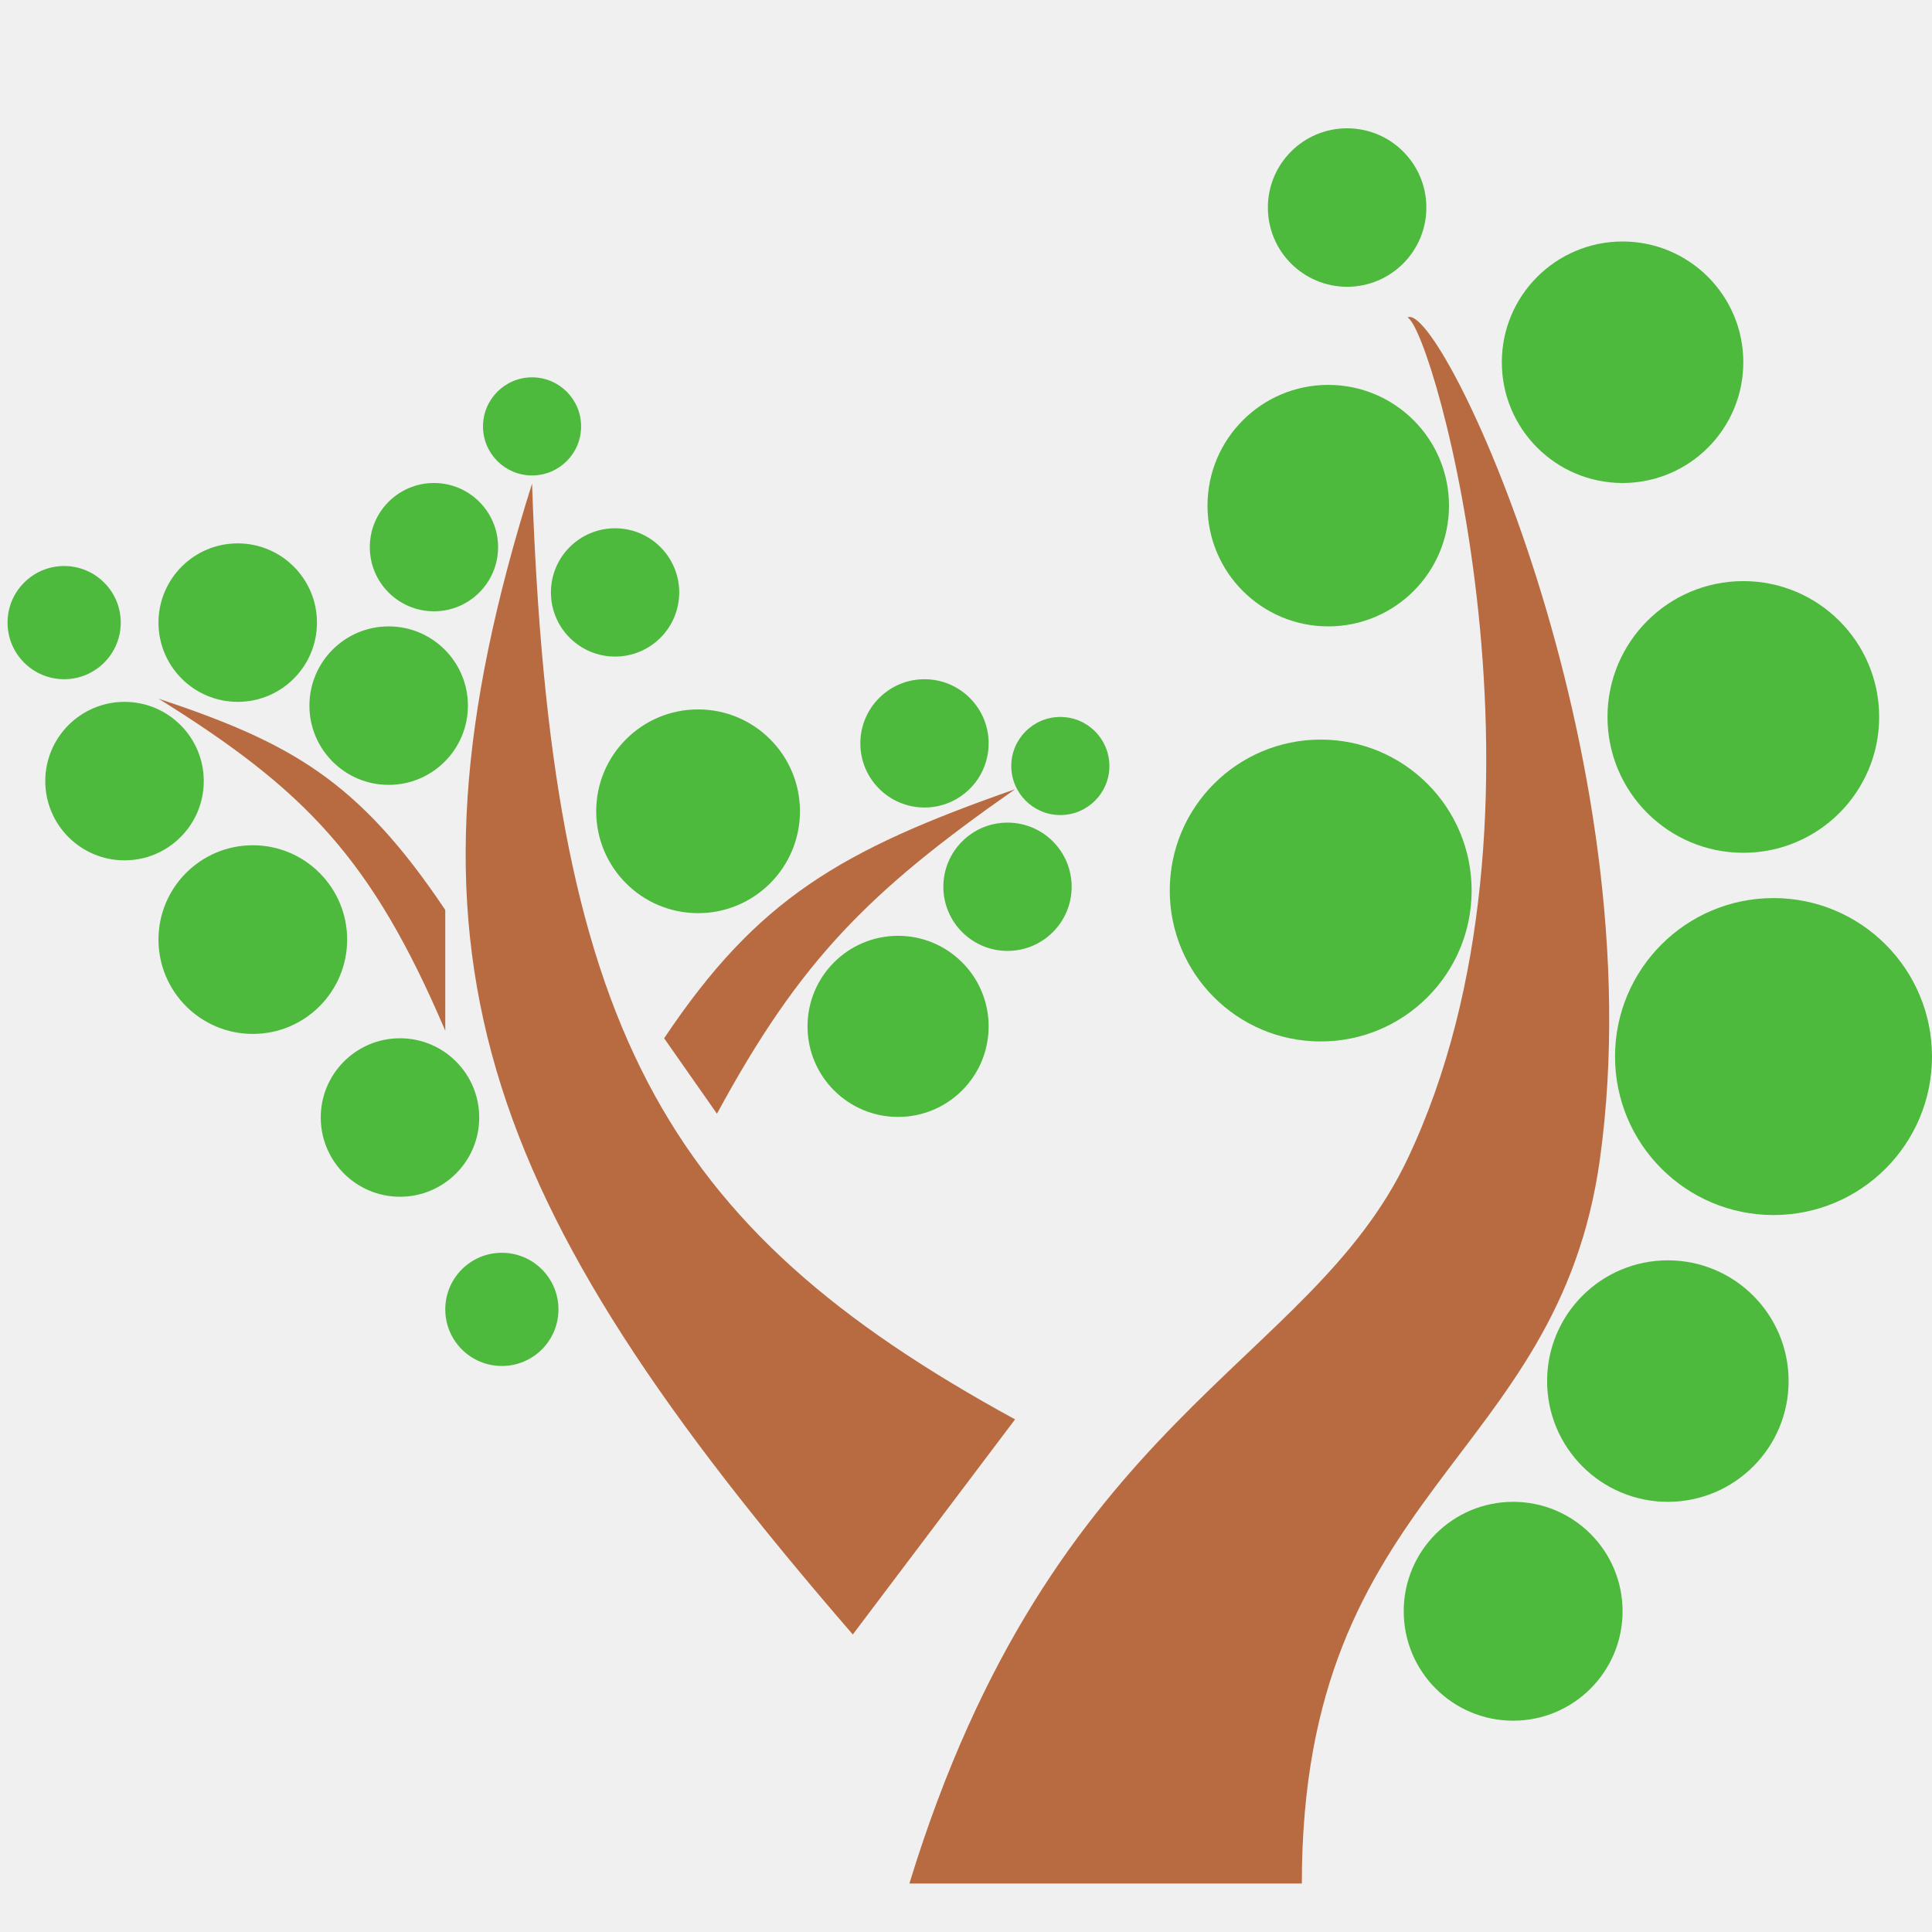
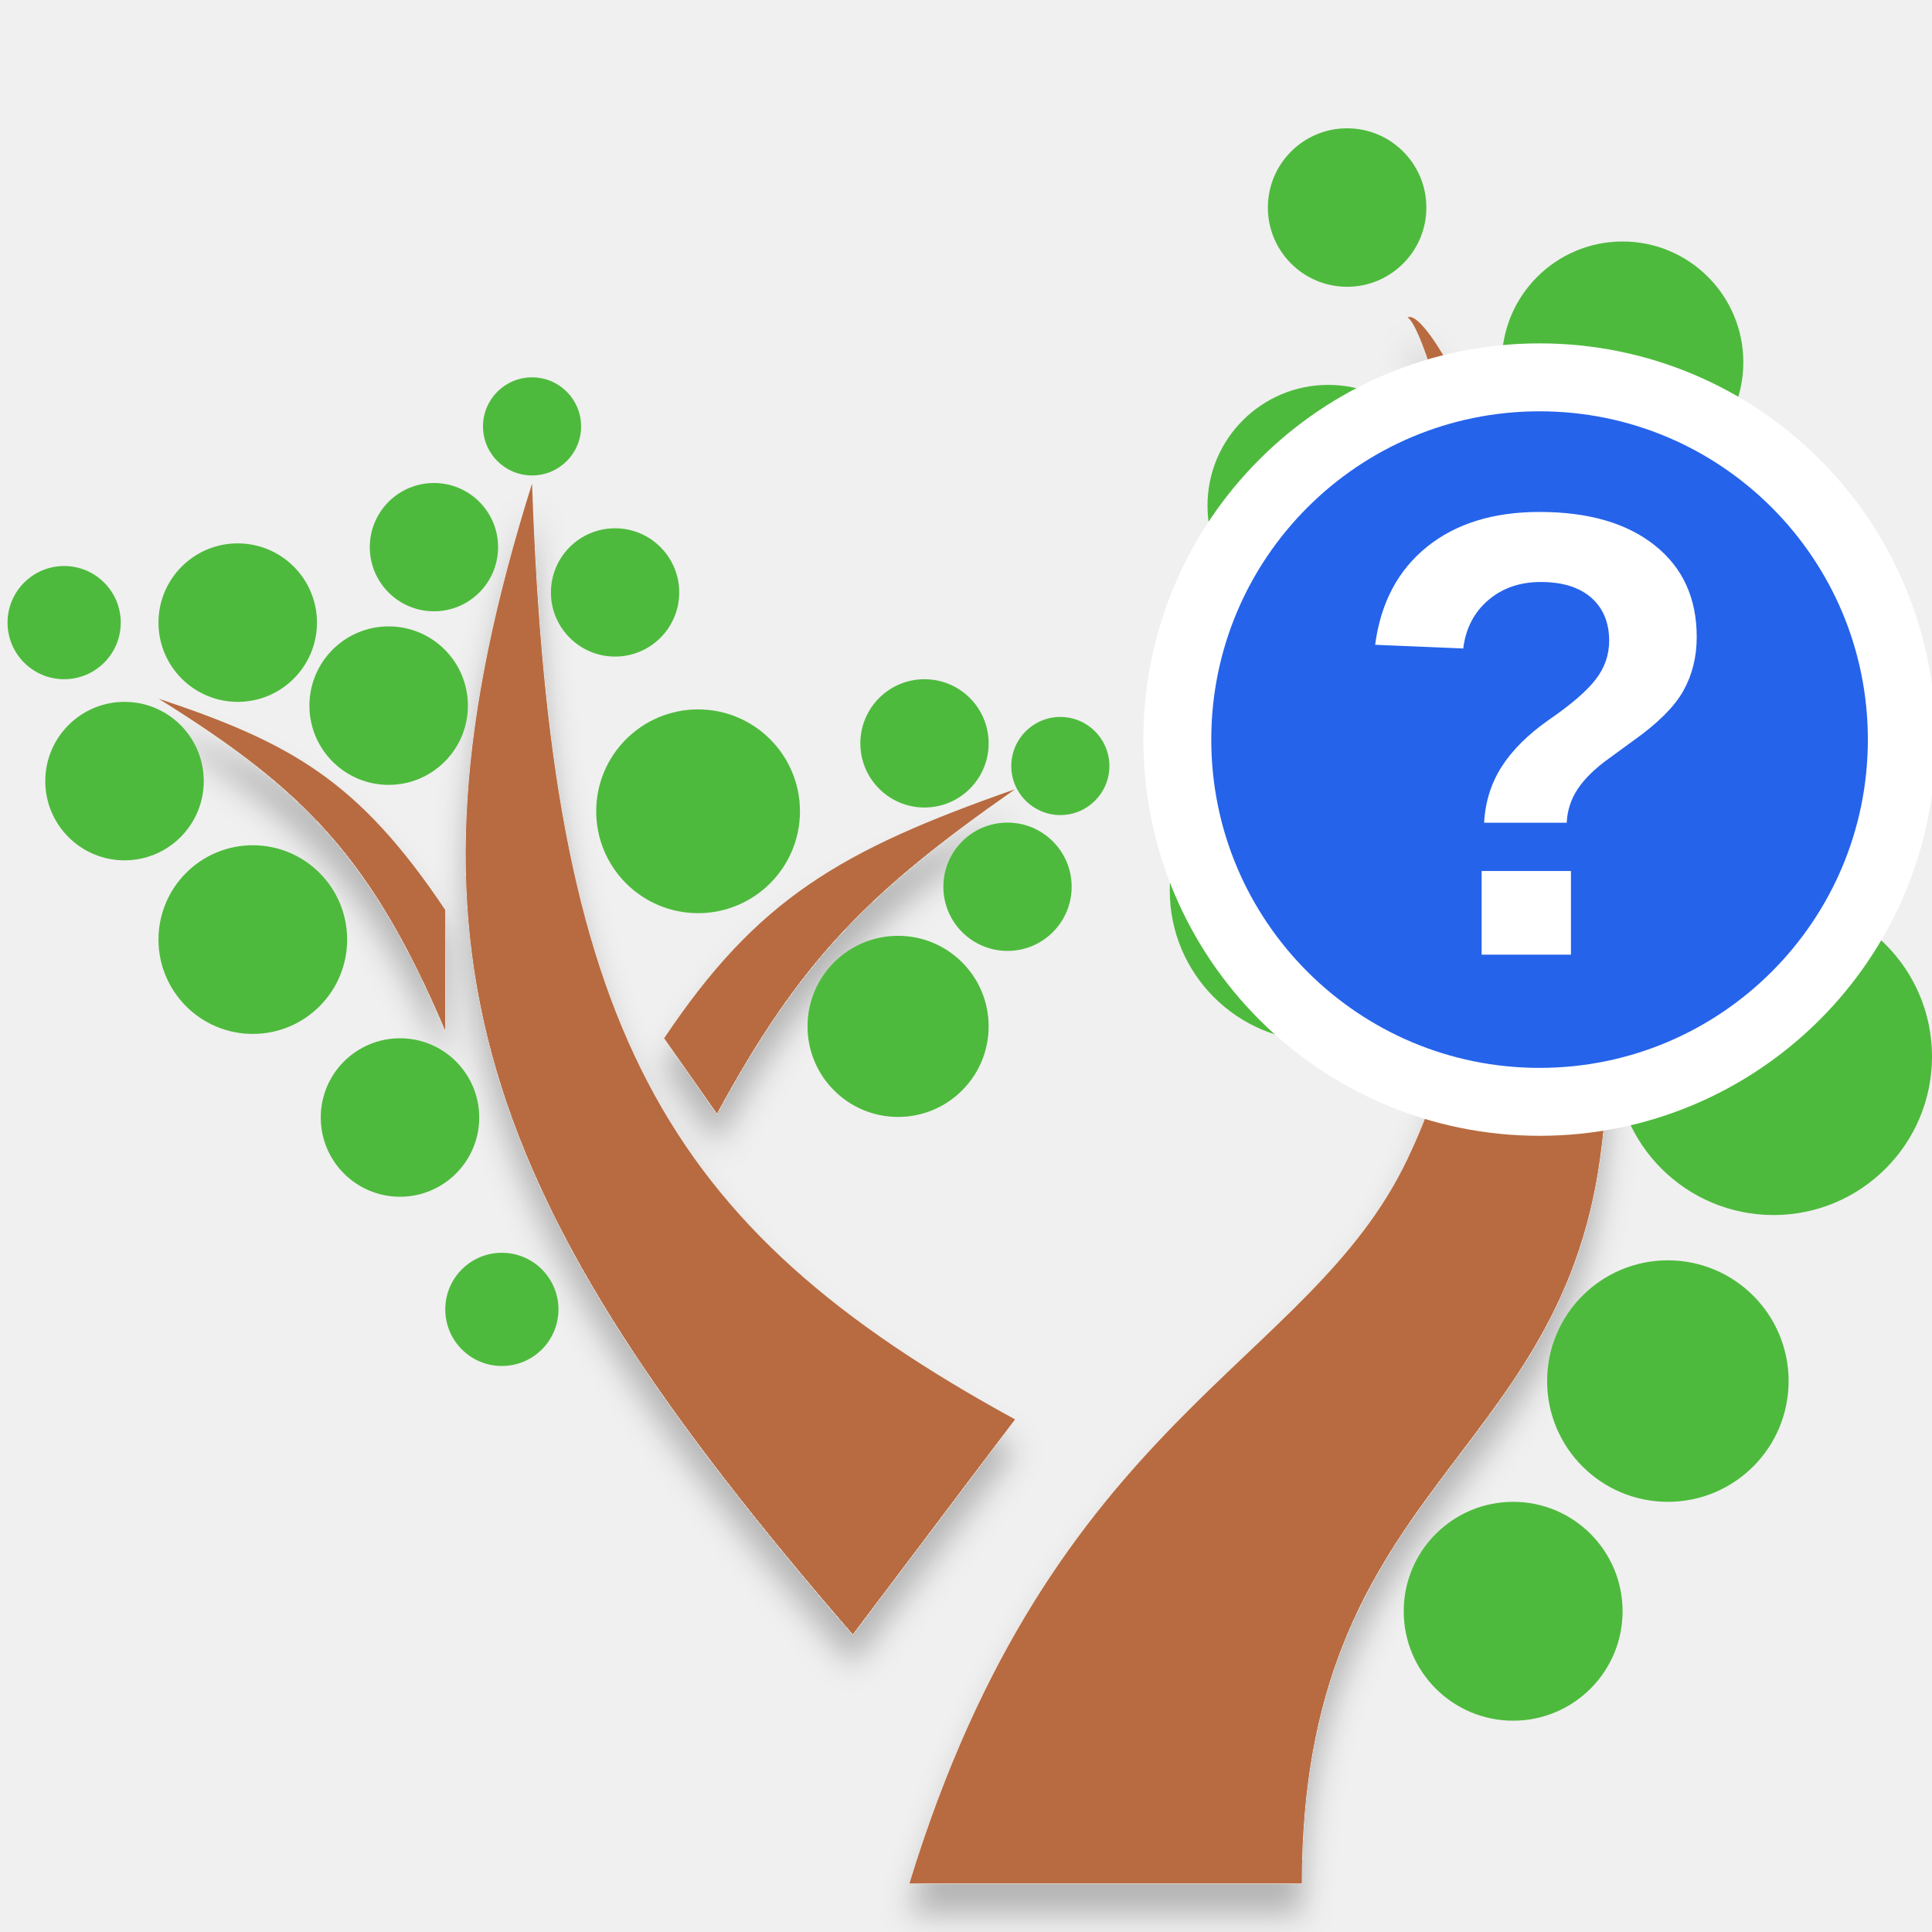
- <svg xmlns="http://www.w3.org/2000/svg" width="256" height="256" id="CropWatchSVG" viewBox="0 0 256 256" fill="none">
+ <svg xmlns="http://www.w3.org/2000/svg" role="img" aria-label="CropWatch Knowledge Base" id="CropWatchSVG" viewBox="0 0 256 256" fill="none">
  <g id="CropWatch" clip-path="url(#clip0_1_2)">
    <g id="tree" fill="#B86B40">
-       <g id="mainTree">
+       <g id="mainTree" filter="url(#filter0_d_1_2)">
        <path d="M186.5 153.576C173.417 181.128 139.5 187.576 120.5 249.576H172.5C172.5 197.076 206.4 193.949 212 153.576C219.439 99.942 190.836 39.565 186.5 42.076C189.929 43.53 208.161 107.958 186.5 153.576Z" />
      </g>
-       <g id="largeBranch">
+       <g id="largeBranch" filter="url(#filter1_d_1_2)">
        <path d="M113 216.576L134.5 188.076C87.551 162.445 72.971 135.885 70.5 64.076C51.117 125.679 63.107 158.916 113 216.576Z" />
      </g>
-       <g id="smallRightBranch">
+       <g id="smallRightBranch" filter="url(#filter2_d_1_2)">
        <path d="M95 147.576L88 137.576C100.344 119.134 111.335 112.682 134.5 104.576C115.013 118.197 105.982 127.314 95 147.576Z" />
      </g>
-       <g id="smallLeftBranch">
+       <g id="smallLeftBranch" filter="url(#filter3_d_1_2)">
        <path d="M59 120.576V136.576C49.288 113.817 40.489 104.703 21 92.576C38.579 98.435 47.514 103.426 59 120.576Z" />
      </g>
    </g>
    <g id="leafs" fill="#4EBA3D">
-       <circle id="leaf1" cx="66.5" cy="173.5" r="7.5" />
-       <circle id="leaf2" cx="53" cy="148.076" r="10.5" />
-       <circle id="leaf3" cx="33.5" cy="124.5" r="12.5" />
-       <circle id="leaf4" cx="16.5" cy="103.5" r="10.5" />
-       <circle id="leaf5" cx="8.5" cy="82.5" r="7.5" />
-       <circle id="leaf6" cx="31.5" cy="82.5" r="10.5" />
-       <circle id="leaf7" cx="51.5" cy="93.5" r="10.5" />
-       <circle id="leaf8" cx="57.5" cy="72.5" r="8.5" />
-       <circle id="leaf9" cx="70.5" cy="56.5" r="6.5" />
-       <circle id="leaf10" cx="81.5" cy="78.5" r="8.5" />
-       <circle id="leaf11" cx="92.5" cy="107.5" r="13.5" />
-       <circle id="leaf12" cx="122.5" cy="98.5" r="8.5" />
-       <circle id="leaf13" cx="140.5" cy="101.5" r="6.5" />
-       <circle id="leaf14" cx="133.5" cy="117.5" r="8.5" />
-       <circle id="leaf15" cx="119" cy="136" r="12" />
-       <circle id="leaf17" cx="175" cy="118" r="20" />
-       <circle id="leaf18" cx="176" cy="67" r="16" />
-       <circle id="leaf19" cx="178.5" cy="27.5" r="10.5" />
-       <circle id="leaf20" cx="215" cy="48" r="16" />
-       <circle id="leaf21" cx="231" cy="95" r="18" />
-       <circle id="leaf22" cx="235" cy="140" r="21" />
-       <circle id="leaf23" cx="221" cy="183" r="16" />
-       <circle id="leaf24" cx="200.5" cy="213.5" r="14.5" />
+       <circle id="leaf1" class="leaf" cx="66.5" cy="173.5" r="7.5" opacity="1">
+ </circle>
+       <circle id="leaf2" class="leaf" cx="53" cy="148.076" r="10.5" opacity="1">
+ </circle>
+       <circle id="leaf3" class="leaf" cx="33.5" cy="124.5" r="12.5" opacity="1">
+ </circle>
+       <circle id="leaf4" class="leaf" cx="16.5" cy="103.5" r="10.5" opacity="1">
+ </circle>
+       <circle id="leaf5" class="leaf" cx="8.5" cy="82.5" r="7.5" opacity="1">
+ </circle>
+       <circle id="leaf6" class="leaf" cx="31.5" cy="82.5" r="10.5" opacity="1">
+ </circle>
+       <circle id="leaf7" class="leaf" cx="51.5" cy="93.5" r="10.5" opacity="1">
+ </circle>
+       <circle id="leaf8" class="leaf" cx="57.5" cy="72.5" r="8.5" opacity="1">
+ </circle>
+       <circle id="leaf9" class="leaf" cx="70.5" cy="56.5" r="6.5" opacity="1">
+ </circle>
+       <circle id="leaf10" class="leaf" cx="81.5" cy="78.5" r="8.5" opacity="1">
+ </circle>
+       <circle id="leaf11" class="leaf" cx="92.5" cy="107.5" r="13.5" opacity="1">
+ </circle>
+       <circle id="leaf12" class="leaf" cx="122.5" cy="98.5" r="8.5" opacity="1">
+ </circle>
+       <circle id="leaf13" class="leaf" cx="140.5" cy="101.5" r="6.5" opacity="1">
+ </circle>
+       <circle id="leaf14" class="leaf" cx="133.5" cy="117.5" r="8.5" opacity="1">
+ </circle>
+       <circle id="leaf15" class="leaf" cx="119" cy="136" r="12" opacity="1">
+ </circle>
+       <circle id="leaf17" class="leaf" cx="175" cy="118" r="20" opacity="1">
+ </circle>
+       <circle id="leaf18" class="leaf" cx="176" cy="67" r="16" opacity="1">
+ </circle>
+       <circle id="leaf19" class="leaf" cx="178.5" cy="27.5" r="10.5" opacity="1">
+ </circle>
+       <circle id="leaf20" class="leaf" cx="215" cy="48" r="16" opacity="1">
+ </circle>
+       <circle id="leaf21" class="leaf" cx="231" cy="95" r="18" opacity="1">
+ </circle>
+       <circle id="leaf22" class="leaf" cx="235" cy="140" r="21" opacity="1">
+ </circle>
+       <circle id="leaf23" class="leaf" cx="221" cy="183" r="16" opacity="1">
+ </circle>
+       <circle id="leaf24" class="leaf" cx="200.5" cy="213.5" r="14.5" opacity="1">
+ </circle>
    </g>
  </g>
+   <g id="helpBadge" aria-label="Question mark" transform="translate(204 98) scale(1.5) translate(-214 -42)">
+     <circle cx="214" cy="42" r="32" fill="#2563EB" stroke="#FFFFFF" stroke-width="6" />
+     <text x="214" y="61" text-anchor="middle" font-family="Arial, Helvetica, sans-serif" font-size="56" font-weight="700" fill="#FFFFFF">?</text>
+   </g>
  <defs>
+     <filter id="filter0_d_1_2" x="116.5" y="42" width="100.728" height="215.576" filterUnits="userSpaceOnUse" color-interpolation-filters="sRGB">
+       <feFlood flood-opacity="0" result="BackgroundImageFix" />
+       <feColorMatrix in="SourceAlpha" type="matrix" values="0 0 0 0 0 0 0 0 0 0 0 0 0 0 0 0 0 0 127 0" result="hardAlpha" />
+       <feOffset dy="4" />
+       <feGaussianBlur stdDeviation="2" />
+       <feComposite in2="hardAlpha" operator="out" />
+       <feColorMatrix type="matrix" values="0 0 0 0 0 0 0 0 0 0 0 0 0 0 0 0 0 0 0.25 0" />
+       <feBlend mode="normal" in2="BackgroundImageFix" result="effect1_dropShadow_1_2" />
+       <feBlend mode="normal" in="SourceGraphic" in2="effect1_dropShadow_1_2" result="shape" />
+     </filter>
+     <filter id="filter1_d_1_2" x="57.702" y="64.076" width="80.798" height="160.5" filterUnits="userSpaceOnUse" color-interpolation-filters="sRGB">
+       <feFlood flood-opacity="0" result="BackgroundImageFix" />
+       <feColorMatrix in="SourceAlpha" type="matrix" values="0 0 0 0 0 0 0 0 0 0 0 0 0 0 0 0 0 0 127 0" result="hardAlpha" />
+       <feOffset dy="4" />
+       <feGaussianBlur stdDeviation="2" />
+       <feComposite in2="hardAlpha" operator="out" />
+       <feColorMatrix type="matrix" values="0 0 0 0 0 0 0 0 0 0 0 0 0 0 0 0 0 0 0.25 0" />
+       <feBlend mode="normal" in2="BackgroundImageFix" result="effect1_dropShadow_1_2" />
+       <feBlend mode="normal" in="SourceGraphic" in2="effect1_dropShadow_1_2" result="shape" />
+     </filter>
+     <filter id="filter2_d_1_2" x="84" y="104.576" width="54.5" height="51" filterUnits="userSpaceOnUse" color-interpolation-filters="sRGB">
+       <feFlood flood-opacity="0" result="BackgroundImageFix" />
+       <feColorMatrix in="SourceAlpha" type="matrix" values="0 0 0 0 0 0 0 0 0 0 0 0 0 0 0 0 0 0 127 0" result="hardAlpha" />
+       <feOffset dy="4" />
+       <feGaussianBlur stdDeviation="2" />
+       <feComposite in2="hardAlpha" operator="out" />
+       <feColorMatrix type="matrix" values="0 0 0 0 0 0 0 0 0 0 0 0 0 0 0 0 0 0 0.25 0" />
+       <feBlend mode="normal" in2="BackgroundImageFix" result="effect1_dropShadow_1_2" />
+       <feBlend mode="normal" in="SourceGraphic" in2="effect1_dropShadow_1_2" result="shape" />
+     </filter>
+     <filter id="filter3_d_1_2" x="17" y="92.576" width="46" height="52" filterUnits="userSpaceOnUse" color-interpolation-filters="sRGB">
+       <feFlood flood-opacity="0" result="BackgroundImageFix" />
+       <feColorMatrix in="SourceAlpha" type="matrix" values="0 0 0 0 0 0 0 0 0 0 0 0 0 0 0 0 0 0 127 0" result="hardAlpha" />
+       <feOffset dy="4" />
+       <feGaussianBlur stdDeviation="2" />
+       <feComposite in2="hardAlpha" operator="out" />
+       <feColorMatrix type="matrix" values="0 0 0 0 0 0 0 0 0 0 0 0 0 0 0 0 0 0 0.25 0" />
+       <feBlend mode="normal" in2="BackgroundImageFix" result="effect1_dropShadow_1_2" />
+       <feBlend mode="normal" in="SourceGraphic" in2="effect1_dropShadow_1_2" result="shape" />
+     </filter>
+     <filter id="filter4_d_1_2" x="-3" y="75" width="23" height="23" filterUnits="userSpaceOnUse" color-interpolation-filters="sRGB">
+       <feFlood flood-opacity="0" result="BackgroundImageFix" />
+       <feColorMatrix in="SourceAlpha" type="matrix" values="0 0 0 0 0 0 0 0 0 0 0 0 0 0 0 0 0 0 127 0" result="hardAlpha" />
+       <feOffset dy="4" />
+       <feGaussianBlur stdDeviation="2" />
+       <feComposite in2="hardAlpha" operator="out" />
+       <feColorMatrix type="matrix" values="0 0 0 0 0 0 0 0 0 0 0 0 0 0 0 0 0 0 0.25 0" />
+       <feBlend mode="normal" in2="BackgroundImageFix" result="effect1_dropShadow_1_2" />
+       <feBlend mode="normal" in="SourceGraphic" in2="effect1_dropShadow_1_2" result="shape" />
+     </filter>
    <clipPath id="clip0_1_2">
      <rect width="256" height="256" fill="white" />
    </clipPath>
  </defs>
</svg>
